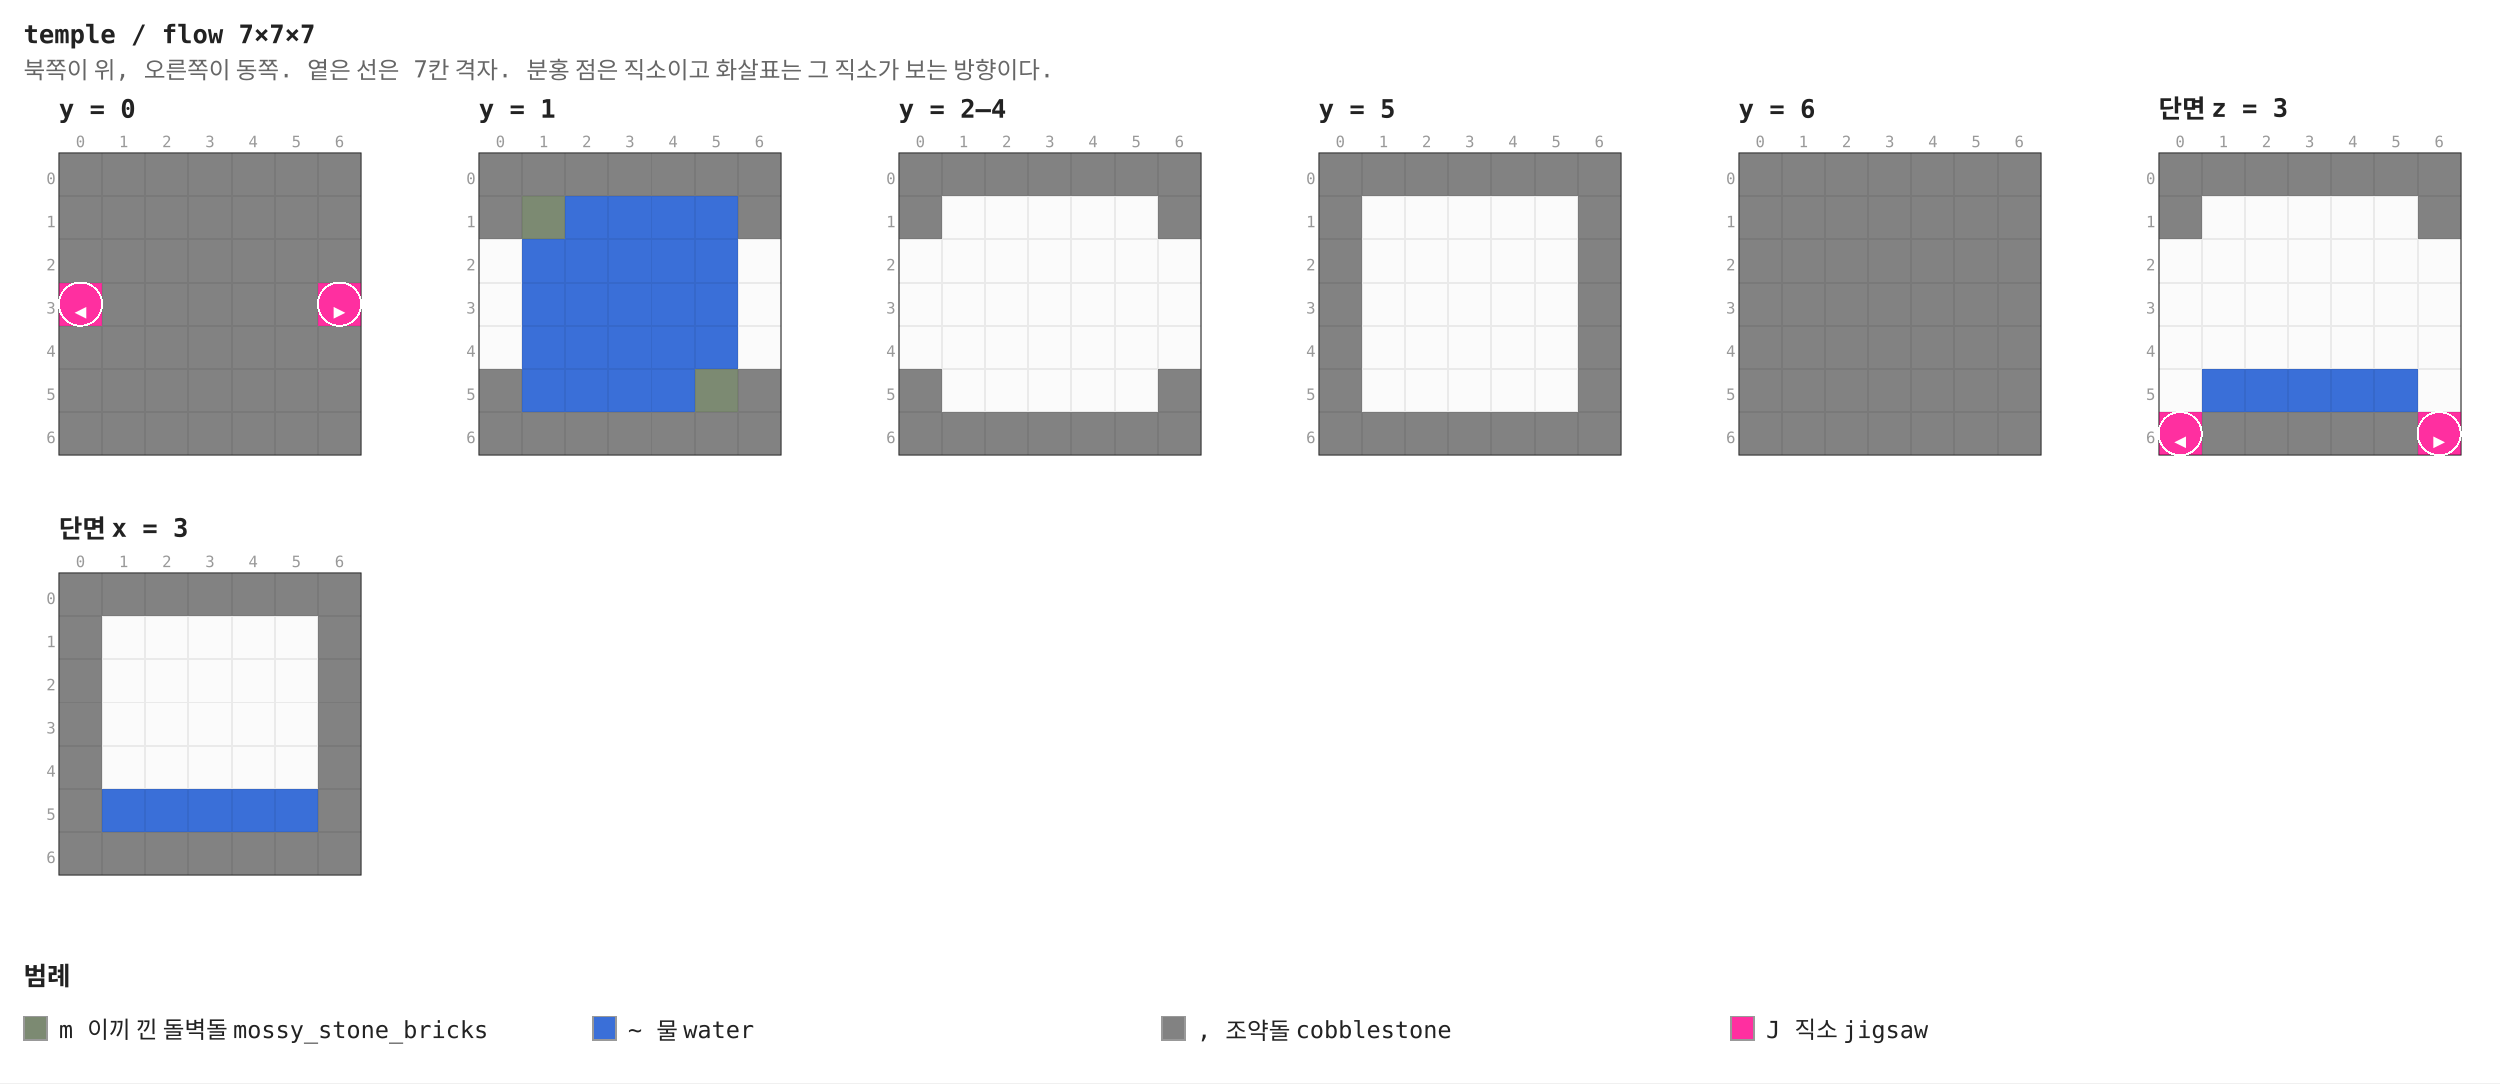
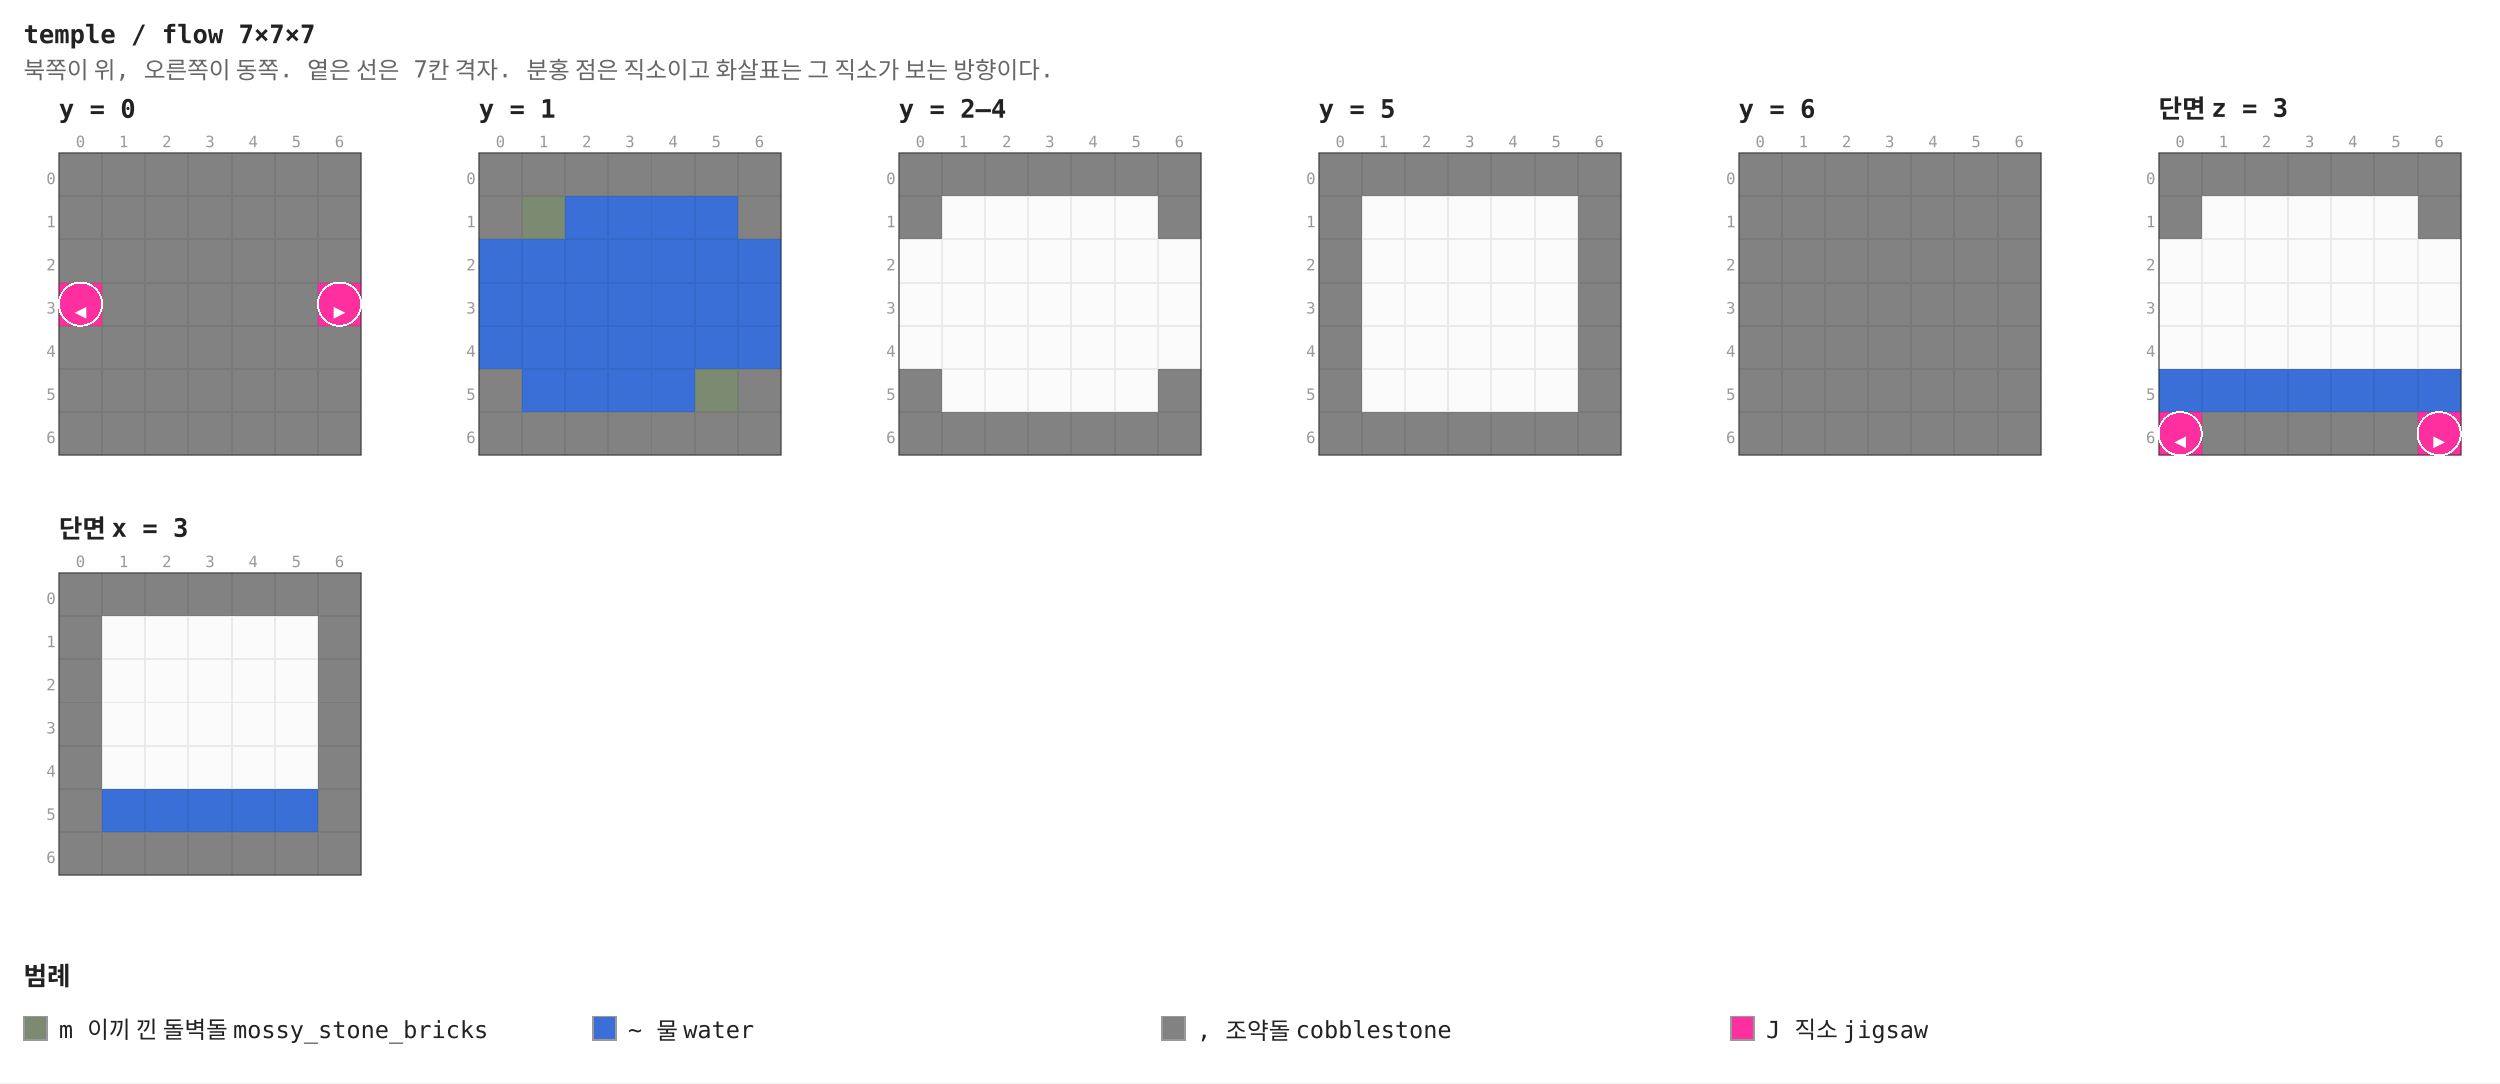
<svg xmlns="http://www.w3.org/2000/svg" width="1274" height="552" viewBox="0 0 1274 552" shape-rendering="crispEdges" font-family="Consolas,'Malgun Gothic','Noto Sans KR',monospace">
  <style>text{fill:#222;shape-rendering:auto}.cap{font-size:13px;font-weight:bold}.leg{font-size:12px}.sub{font-size:12px;fill:#666}.tick{font-size:8px;fill:#999;text-anchor:middle}.arrow{font-size:10px;fill:#fff;text-anchor:middle}.fine{stroke:#000;stroke-opacity:.07;stroke-width:1;fill:none}.grid{stroke:#000;stroke-opacity:.30;stroke-width:1}</style>
  <rect width="100%" height="100%" fill="#fff" />
  <text x="12" y="22" class="cap" font-size="16">temple / flow   7×7×7</text>
  <text x="12" y="40" class="sub">북쪽이 위, 오른쪽이 동쪽. 옅은 선은 7칸 격자. 분홍 점은 직소이고 화살표는 그 직소가 보는 방향이다.</text>
  <text x="30" y="60" class="cap">y = 0</text>
  <rect x="30" y="78" width="154" height="154" fill="#fbfbfb" stroke="#bbb" />
  <path transform="translate(30,78) scale(22)" fill="#828282" d="M0 0h7v1h-7zM0 1h7v1h-7zM0 2h7v1h-7zM1 3h5v1h-5zM0 4h7v1h-7zM0 5h7v1h-7zM0 6h7v1h-7z" />
  <path transform="translate(30,78) scale(22)" fill="#ff2fa0" d="M0 3h1v1h-1zM6 3h1v1h-1z" />
  <path class="fine" d="M52 78v154M74 78v154M96 78v154M118 78v154M140 78v154M162 78v154M30 100h154M30 122h154M30 144h154M30 166h154M30 188h154M30 210h154" />
  <line x1="30" y1="78" x2="30" y2="232" class="grid" />
  <line x1="184" y1="78" x2="184" y2="232" class="grid" />
  <line x1="30" y1="78" x2="184" y2="78" class="grid" />
  <line x1="30" y1="232" x2="184" y2="232" class="grid" />
  <text x="41.0" y="75" class="tick">0</text>
  <text x="63.0" y="75" class="tick">1</text>
  <text x="85.0" y="75" class="tick">2</text>
  <text x="107.0" y="75" class="tick">3</text>
  <text x="129.0" y="75" class="tick">4</text>
  <text x="151.0" y="75" class="tick">5</text>
  <text x="173.0" y="75" class="tick">6</text>
  <text x="26" y="93.8" class="tick" text-anchor="end">0</text>
  <text x="26" y="115.8" class="tick" text-anchor="end">1</text>
  <text x="26" y="137.8" class="tick" text-anchor="end">2</text>
  <text x="26" y="159.8" class="tick" text-anchor="end">3</text>
  <text x="26" y="181.8" class="tick" text-anchor="end">4</text>
  <text x="26" y="203.8" class="tick" text-anchor="end">5</text>
  <text x="26" y="225.8" class="tick" text-anchor="end">6</text>
  <circle cx="41.0" cy="155.0" r="11.0" fill="#ff2fa0" stroke="#fff" />
  <text x="41.0" y="162.0" class="arrow" font-size="19.8">◀</text>
  <circle cx="173.0" cy="155.0" r="11.0" fill="#ff2fa0" stroke="#fff" />
  <text x="173.0" y="162.0" class="arrow" font-size="19.8">▶</text>
  <text x="244" y="60" class="cap">y = 1</text>
  <rect x="244" y="78" width="154" height="154" fill="#fbfbfb" stroke="#bbb" />
  <path transform="translate(244,78) scale(22)" fill="#828282" d="M0 0h7v1h-7zM0 1h1v1h-1zM6 1h1v1h-1zM0 5h1v1h-1zM6 5h1v1h-1zM0 6h7v1h-7z" />
  <path transform="translate(244,78) scale(22)" fill="#7c8a72" d="M1 1h1v1h-1zM5 5h1v1h-1z" />
-   <path transform="translate(244,78) scale(22)" fill="#3a6fd8" d="M2 1h4v1h-4zM1 2h5v1h-5zM1 3h5v1h-5zM1 4h5v1h-5zM1 5h4v1h-4z" />
+   <path transform="translate(244,78) scale(22)" fill="#3a6fd8" d="M2 1h4v1h-4zM0 2h7v1h-7zM0 3h7v1h-7zM0 4h7v1h-7zM1 5h4v1h-4z" />
  <path class="fine" d="M266 78v154M288 78v154M310 78v154M332 78v154M354 78v154M376 78v154M244 100h154M244 122h154M244 144h154M244 166h154M244 188h154M244 210h154" />
  <line x1="244" y1="78" x2="244" y2="232" class="grid" />
  <line x1="398" y1="78" x2="398" y2="232" class="grid" />
  <line x1="244" y1="78" x2="398" y2="78" class="grid" />
  <line x1="244" y1="232" x2="398" y2="232" class="grid" />
  <text x="255.0" y="75" class="tick">0</text>
  <text x="277.0" y="75" class="tick">1</text>
  <text x="299.0" y="75" class="tick">2</text>
  <text x="321.0" y="75" class="tick">3</text>
  <text x="343.0" y="75" class="tick">4</text>
  <text x="365.0" y="75" class="tick">5</text>
  <text x="387.0" y="75" class="tick">6</text>
  <text x="240" y="93.8" class="tick" text-anchor="end">0</text>
  <text x="240" y="115.8" class="tick" text-anchor="end">1</text>
  <text x="240" y="137.8" class="tick" text-anchor="end">2</text>
  <text x="240" y="159.8" class="tick" text-anchor="end">3</text>
  <text x="240" y="181.8" class="tick" text-anchor="end">4</text>
  <text x="240" y="203.8" class="tick" text-anchor="end">5</text>
  <text x="240" y="225.8" class="tick" text-anchor="end">6</text>
  <text x="458" y="60" class="cap">y = 2–4</text>
  <rect x="458" y="78" width="154" height="154" fill="#fbfbfb" stroke="#bbb" />
  <path transform="translate(458,78) scale(22)" fill="#828282" d="M0 0h7v1h-7zM0 1h1v1h-1zM6 1h1v1h-1zM0 5h1v1h-1zM6 5h1v1h-1zM0 6h7v1h-7z" />
  <path class="fine" d="M480 78v154M502 78v154M524 78v154M546 78v154M568 78v154M590 78v154M458 100h154M458 122h154M458 144h154M458 166h154M458 188h154M458 210h154" />
  <line x1="458" y1="78" x2="458" y2="232" class="grid" />
  <line x1="612" y1="78" x2="612" y2="232" class="grid" />
  <line x1="458" y1="78" x2="612" y2="78" class="grid" />
  <line x1="458" y1="232" x2="612" y2="232" class="grid" />
  <text x="469.0" y="75" class="tick">0</text>
  <text x="491.0" y="75" class="tick">1</text>
  <text x="513.0" y="75" class="tick">2</text>
  <text x="535.0" y="75" class="tick">3</text>
  <text x="557.0" y="75" class="tick">4</text>
  <text x="579.0" y="75" class="tick">5</text>
  <text x="601.0" y="75" class="tick">6</text>
  <text x="454" y="93.8" class="tick" text-anchor="end">0</text>
  <text x="454" y="115.8" class="tick" text-anchor="end">1</text>
  <text x="454" y="137.8" class="tick" text-anchor="end">2</text>
  <text x="454" y="159.8" class="tick" text-anchor="end">3</text>
  <text x="454" y="181.8" class="tick" text-anchor="end">4</text>
  <text x="454" y="203.8" class="tick" text-anchor="end">5</text>
  <text x="454" y="225.8" class="tick" text-anchor="end">6</text>
  <text x="672" y="60" class="cap">y = 5</text>
  <rect x="672" y="78" width="154" height="154" fill="#fbfbfb" stroke="#bbb" />
  <path transform="translate(672,78) scale(22)" fill="#828282" d="M0 0h7v1h-7zM0 1h1v1h-1zM6 1h1v1h-1zM0 2h1v1h-1zM6 2h1v1h-1zM0 3h1v1h-1zM6 3h1v1h-1zM0 4h1v1h-1zM6 4h1v1h-1zM0 5h1v1h-1zM6 5h1v1h-1zM0 6h7v1h-7z" />
  <path class="fine" d="M694 78v154M716 78v154M738 78v154M760 78v154M782 78v154M804 78v154M672 100h154M672 122h154M672 144h154M672 166h154M672 188h154M672 210h154" />
  <line x1="672" y1="78" x2="672" y2="232" class="grid" />
  <line x1="826" y1="78" x2="826" y2="232" class="grid" />
  <line x1="672" y1="78" x2="826" y2="78" class="grid" />
  <line x1="672" y1="232" x2="826" y2="232" class="grid" />
  <text x="683.0" y="75" class="tick">0</text>
  <text x="705.0" y="75" class="tick">1</text>
  <text x="727.0" y="75" class="tick">2</text>
  <text x="749.0" y="75" class="tick">3</text>
  <text x="771.0" y="75" class="tick">4</text>
  <text x="793.0" y="75" class="tick">5</text>
  <text x="815.0" y="75" class="tick">6</text>
  <text x="668" y="93.8" class="tick" text-anchor="end">0</text>
  <text x="668" y="115.8" class="tick" text-anchor="end">1</text>
  <text x="668" y="137.8" class="tick" text-anchor="end">2</text>
  <text x="668" y="159.8" class="tick" text-anchor="end">3</text>
  <text x="668" y="181.8" class="tick" text-anchor="end">4</text>
  <text x="668" y="203.8" class="tick" text-anchor="end">5</text>
  <text x="668" y="225.8" class="tick" text-anchor="end">6</text>
  <text x="886" y="60" class="cap">y = 6</text>
  <rect x="886" y="78" width="154" height="154" fill="#fbfbfb" stroke="#bbb" />
  <path transform="translate(886,78) scale(22)" fill="#828282" d="M0 0h7v1h-7zM0 1h7v1h-7zM0 2h7v1h-7zM0 3h7v1h-7zM0 4h7v1h-7zM0 5h7v1h-7zM0 6h7v1h-7z" />
  <path class="fine" d="M908 78v154M930 78v154M952 78v154M974 78v154M996 78v154M1018 78v154M886 100h154M886 122h154M886 144h154M886 166h154M886 188h154M886 210h154" />
  <line x1="886" y1="78" x2="886" y2="232" class="grid" />
  <line x1="1040" y1="78" x2="1040" y2="232" class="grid" />
  <line x1="886" y1="78" x2="1040" y2="78" class="grid" />
  <line x1="886" y1="232" x2="1040" y2="232" class="grid" />
  <text x="897.0" y="75" class="tick">0</text>
  <text x="919.0" y="75" class="tick">1</text>
  <text x="941.0" y="75" class="tick">2</text>
  <text x="963.0" y="75" class="tick">3</text>
  <text x="985.0" y="75" class="tick">4</text>
  <text x="1007.0" y="75" class="tick">5</text>
  <text x="1029.0" y="75" class="tick">6</text>
  <text x="882" y="93.8" class="tick" text-anchor="end">0</text>
  <text x="882" y="115.8" class="tick" text-anchor="end">1</text>
  <text x="882" y="137.8" class="tick" text-anchor="end">2</text>
  <text x="882" y="159.8" class="tick" text-anchor="end">3</text>
  <text x="882" y="181.8" class="tick" text-anchor="end">4</text>
  <text x="882" y="203.8" class="tick" text-anchor="end">5</text>
  <text x="882" y="225.8" class="tick" text-anchor="end">6</text>
  <text x="1100" y="60" class="cap">단면 z = 3</text>
  <rect x="1100" y="78" width="154" height="154" fill="#fbfbfb" stroke="#bbb" />
  <path transform="translate(1100,78) scale(22)" fill="#828282" d="M0 0h7v1h-7zM0 1h1v1h-1zM6 1h1v1h-1zM1 6h5v1h-5z" />
-   <path transform="translate(1100,78) scale(22)" fill="#3a6fd8" d="M1 5h5v1h-5z" />
+   <path transform="translate(1100,78) scale(22)" fill="#3a6fd8" d="M0 5h7v1h-7z" />
  <path transform="translate(1100,78) scale(22)" fill="#ff2fa0" d="M0 6h1v1h-1zM6 6h1v1h-1z" />
  <path class="fine" d="M1122 78v154M1144 78v154M1166 78v154M1188 78v154M1210 78v154M1232 78v154M1100 100h154M1100 122h154M1100 144h154M1100 166h154M1100 188h154M1100 210h154" />
  <line x1="1100" y1="78" x2="1100" y2="232" class="grid" />
  <line x1="1254" y1="78" x2="1254" y2="232" class="grid" />
  <line x1="1100" y1="78" x2="1254" y2="78" class="grid" />
  <line x1="1100" y1="232" x2="1254" y2="232" class="grid" />
  <text x="1111.0" y="75" class="tick">0</text>
  <text x="1133.0" y="75" class="tick">1</text>
  <text x="1155.0" y="75" class="tick">2</text>
  <text x="1177.0" y="75" class="tick">3</text>
  <text x="1199.0" y="75" class="tick">4</text>
  <text x="1221.0" y="75" class="tick">5</text>
  <text x="1243.0" y="75" class="tick">6</text>
  <text x="1096" y="93.8" class="tick" text-anchor="end">0</text>
  <text x="1096" y="115.8" class="tick" text-anchor="end">1</text>
  <text x="1096" y="137.8" class="tick" text-anchor="end">2</text>
  <text x="1096" y="159.8" class="tick" text-anchor="end">3</text>
  <text x="1096" y="181.8" class="tick" text-anchor="end">4</text>
  <text x="1096" y="203.8" class="tick" text-anchor="end">5</text>
  <text x="1096" y="225.8" class="tick" text-anchor="end">6</text>
  <circle cx="1111.0" cy="221.0" r="11.0" fill="#ff2fa0" stroke="#fff" />
  <text x="1111.0" y="228.0" class="arrow" font-size="19.8">◀</text>
  <circle cx="1243.0" cy="221.0" r="11.0" fill="#ff2fa0" stroke="#fff" />
  <text x="1243.0" y="228.0" class="arrow" font-size="19.8">▶</text>
  <text x="30" y="274" class="cap">단면 x = 3</text>
  <rect x="30" y="292" width="154" height="154" fill="#fbfbfb" stroke="#bbb" />
  <path transform="translate(30,292) scale(22)" fill="#828282" d="M0 0h7v1h-7zM0 1h1v1h-1zM6 1h1v1h-1zM0 2h1v1h-1zM6 2h1v1h-1zM0 3h1v1h-1zM6 3h1v1h-1zM0 4h1v1h-1zM6 4h1v1h-1zM0 5h1v1h-1zM6 5h1v1h-1zM0 6h7v1h-7z" />
  <path transform="translate(30,292) scale(22)" fill="#3a6fd8" d="M1 5h5v1h-5z" />
  <path class="fine" d="M52 292v154M74 292v154M96 292v154M118 292v154M140 292v154M162 292v154M30 314h154M30 336h154M30 358h154M30 380h154M30 402h154M30 424h154" />
  <line x1="30" y1="292" x2="30" y2="446" class="grid" />
  <line x1="184" y1="292" x2="184" y2="446" class="grid" />
  <line x1="30" y1="292" x2="184" y2="292" class="grid" />
  <line x1="30" y1="446" x2="184" y2="446" class="grid" />
  <text x="41.0" y="289" class="tick">0</text>
  <text x="63.0" y="289" class="tick">1</text>
  <text x="85.0" y="289" class="tick">2</text>
  <text x="107.0" y="289" class="tick">3</text>
  <text x="129.0" y="289" class="tick">4</text>
  <text x="151.0" y="289" class="tick">5</text>
  <text x="173.0" y="289" class="tick">6</text>
  <text x="26" y="307.8" class="tick" text-anchor="end">0</text>
  <text x="26" y="329.8" class="tick" text-anchor="end">1</text>
  <text x="26" y="351.8" class="tick" text-anchor="end">2</text>
  <text x="26" y="373.8" class="tick" text-anchor="end">3</text>
  <text x="26" y="395.8" class="tick" text-anchor="end">4</text>
  <text x="26" y="417.8" class="tick" text-anchor="end">5</text>
  <text x="26" y="439.8" class="tick" text-anchor="end">6</text>
  <text x="12" y="502" class="cap">범례</text>
  <rect x="12" y="518" width="12" height="12" fill="#7c8a72" stroke="#999" />
  <text x="30" y="529" class="leg">m  이끼 낀 돌벽돌  mossy_stone_bricks</text>
  <rect x="302" y="518" width="12" height="12" fill="#3a6fd8" stroke="#999" />
  <text x="320" y="529" class="leg">~  물  water</text>
  <rect x="592" y="518" width="12" height="12" fill="#828282" stroke="#999" />
  <text x="610" y="529" class="leg">,  조약돌  cobblestone</text>
  <rect x="882" y="518" width="12" height="12" fill="#ff2fa0" stroke="#999" />
  <text x="900" y="529" class="leg">J  직소  jigsaw</text>
</svg>
